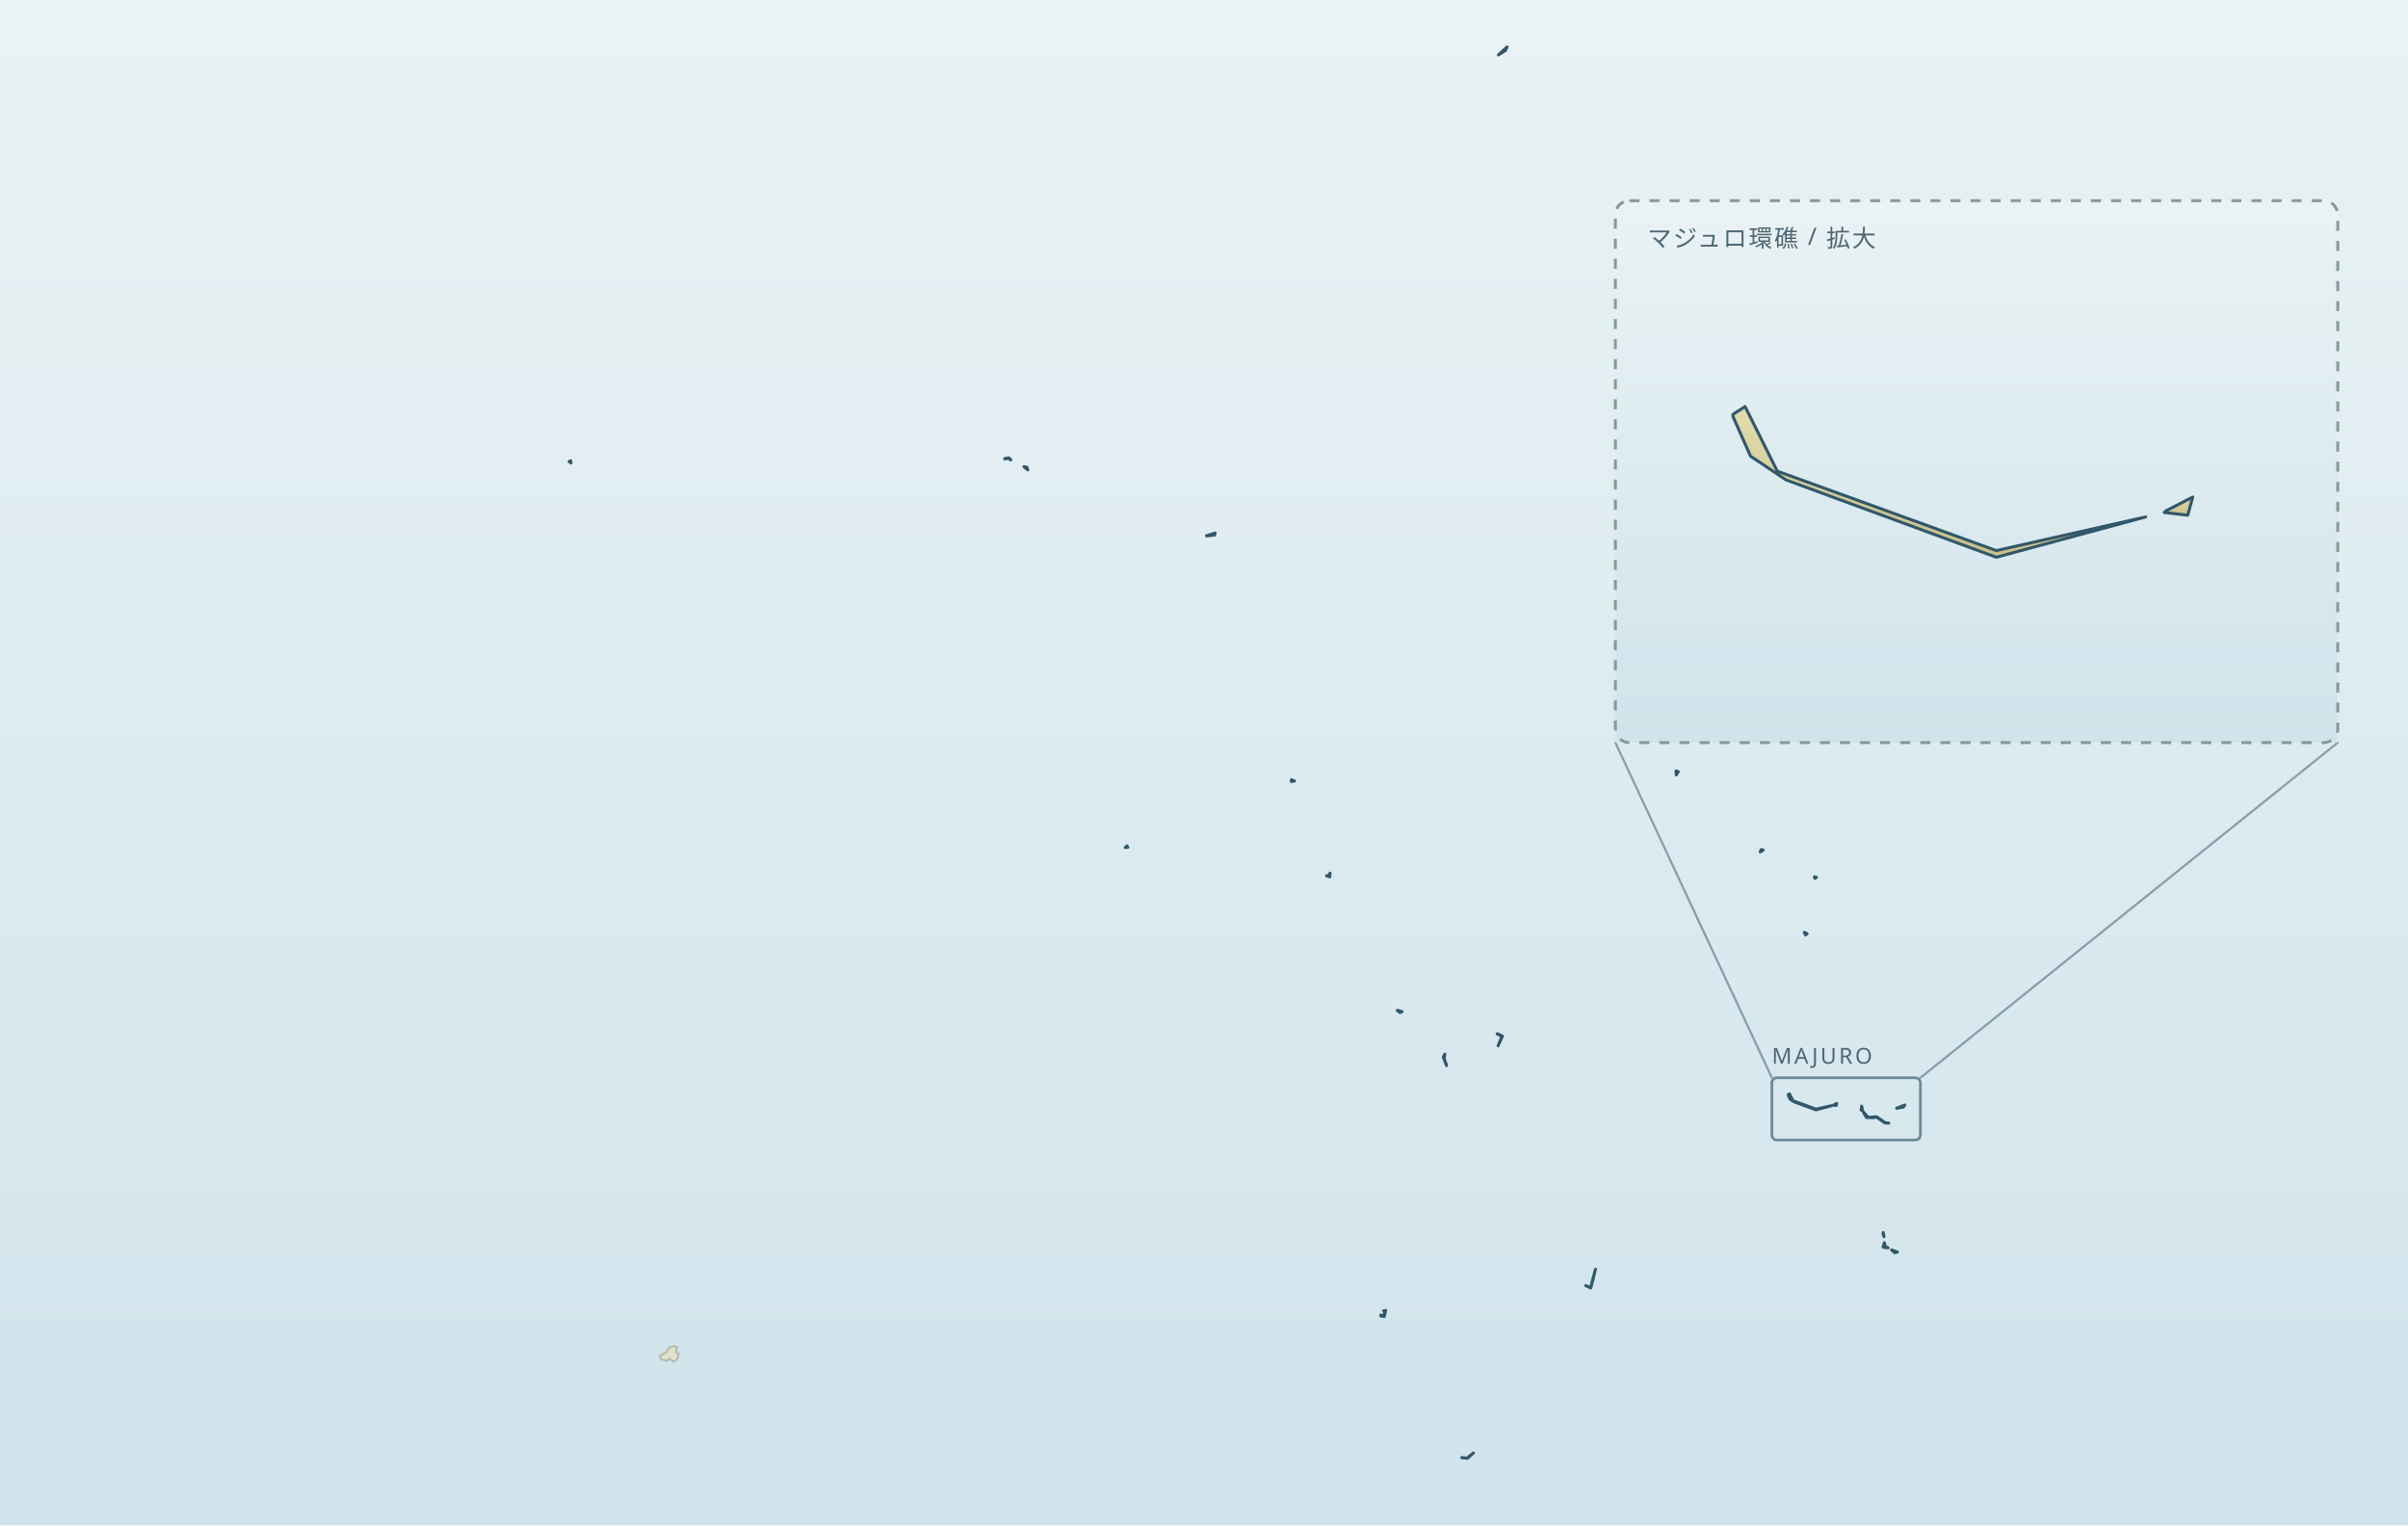
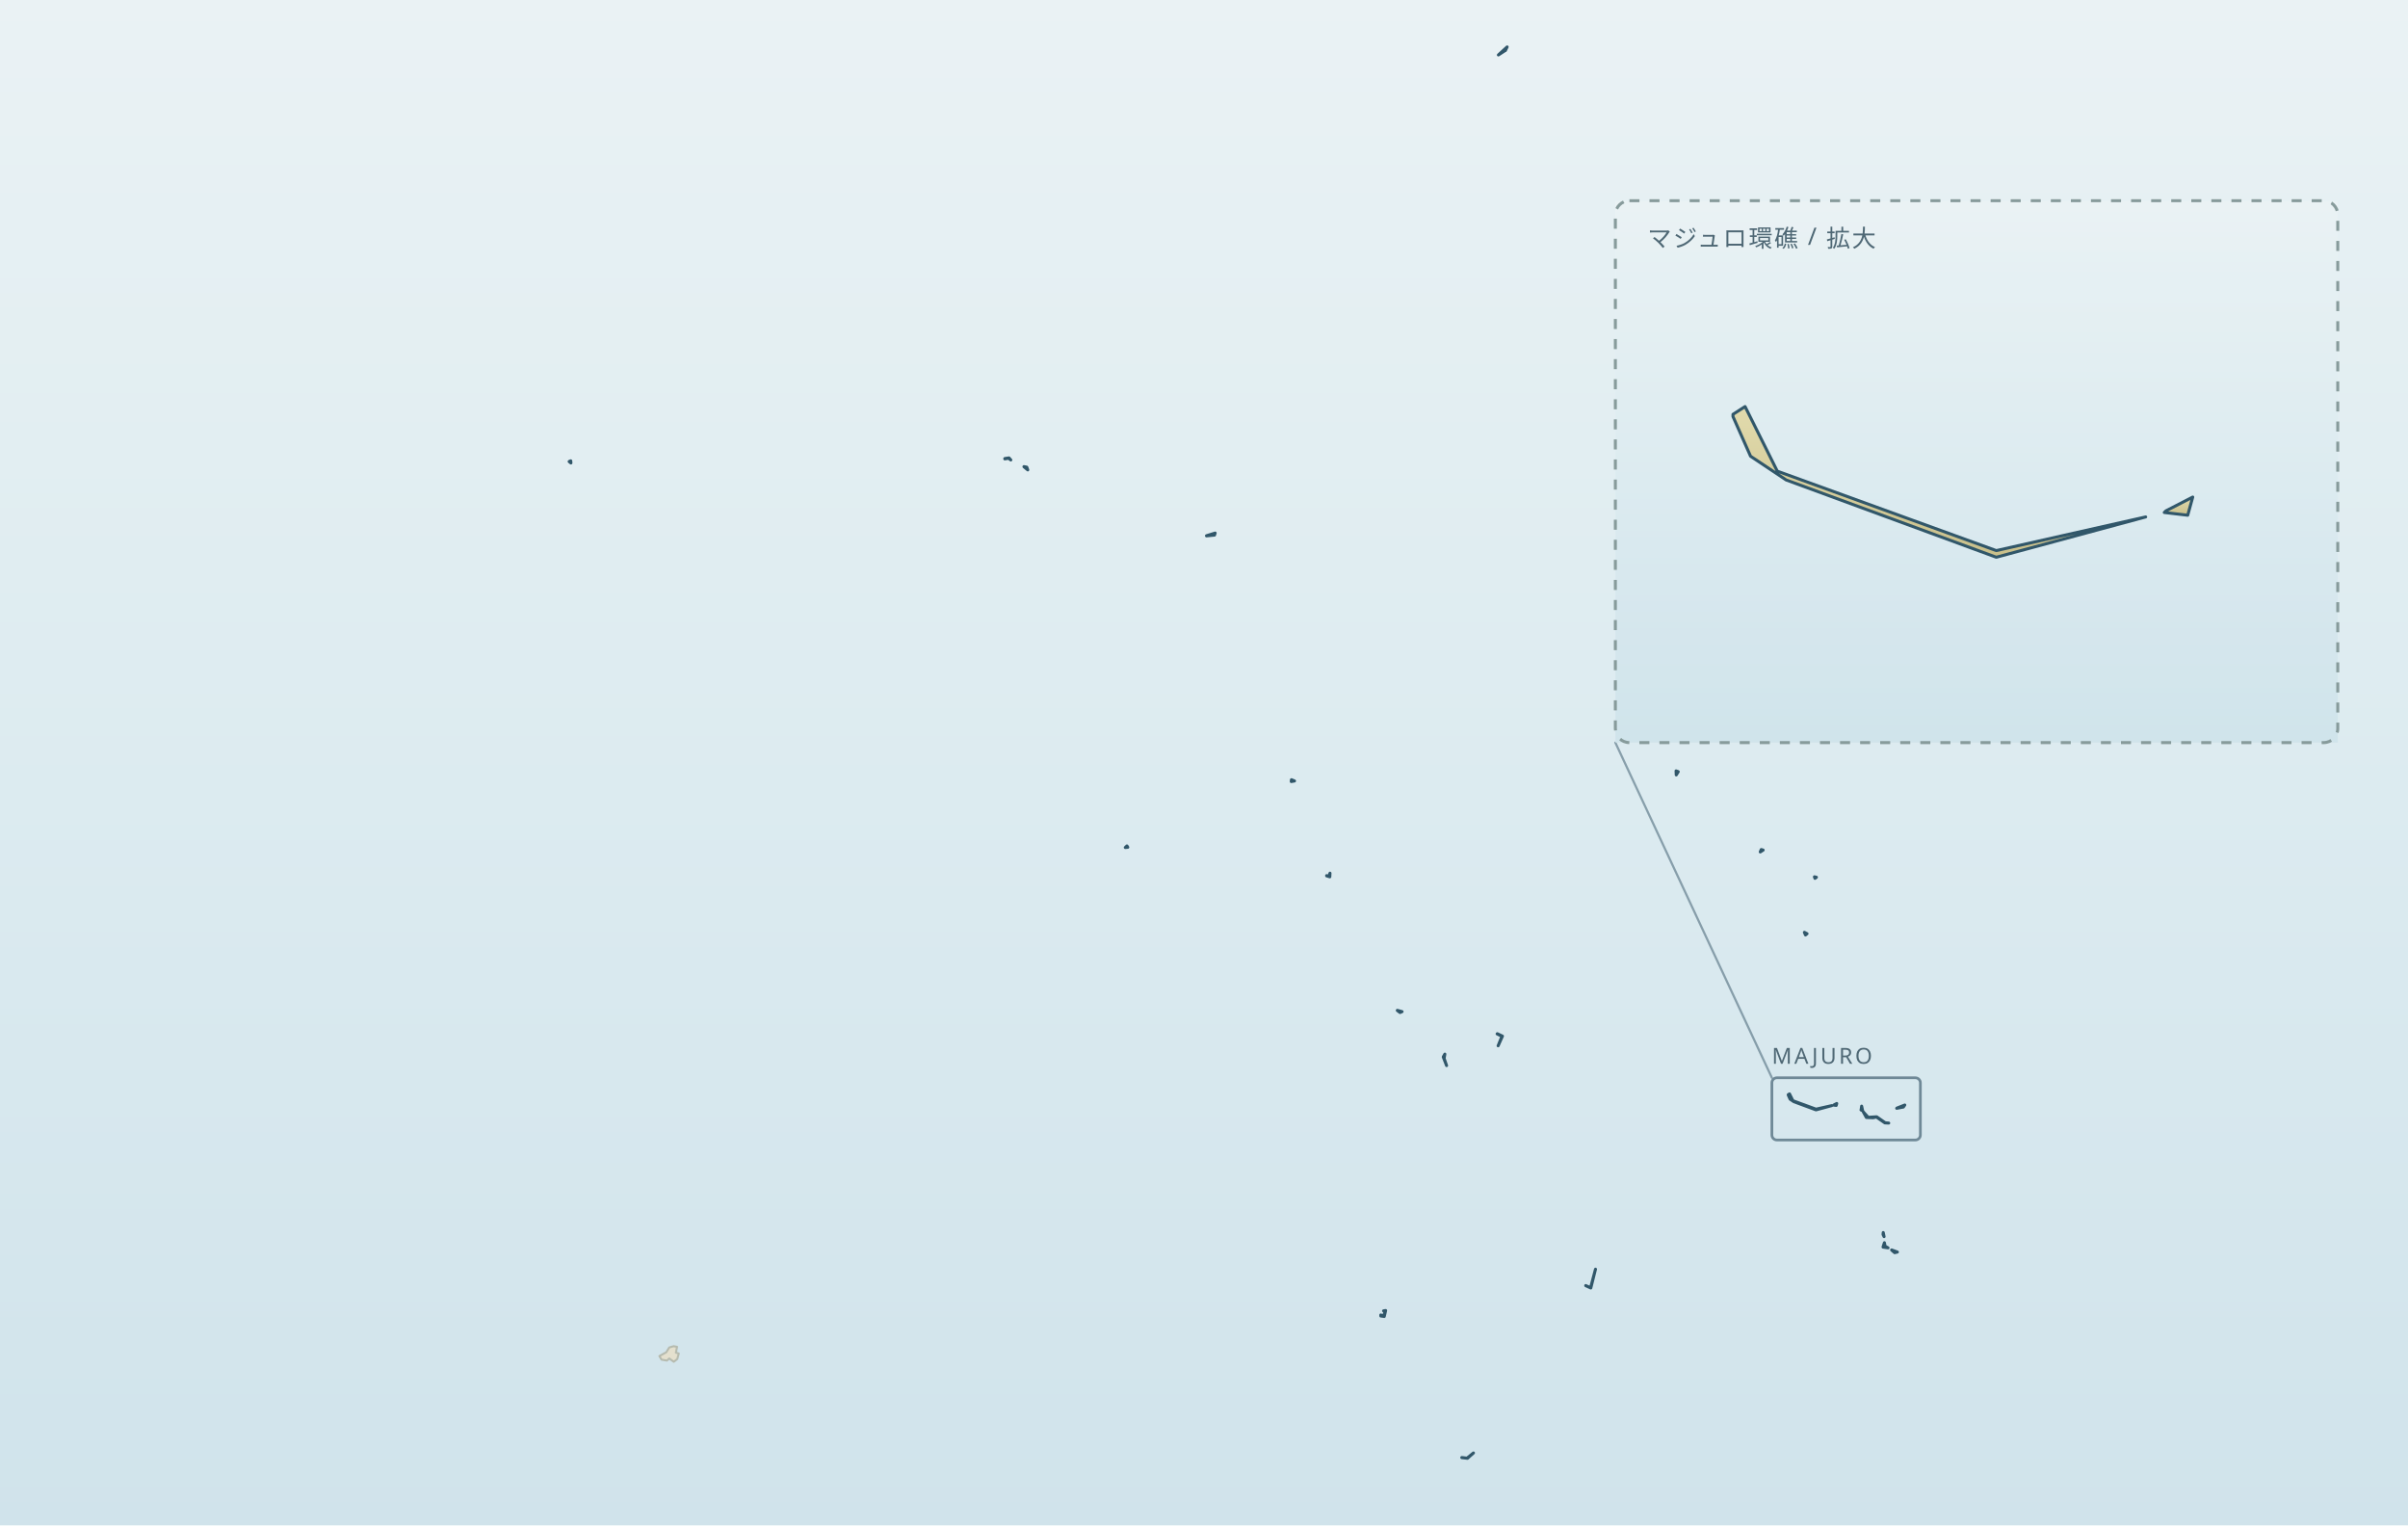
<svg xmlns="http://www.w3.org/2000/svg" viewBox="0 0 1200 760" role="img" aria-label="Marshall Islands map with enlarged Majuro inset" data-map-style="journey-atlas-map-v3-clean-background" data-map-projection="multi-region-local-equirectangular-fit-v1">
  <defs>
    <linearGradient id="sea" x1="0" y1="0" x2="0" y2="1">
      <stop offset="0" stop-color="#eaf2f4" />
      <stop offset="0.52" stop-color="#dcebf0" />
      <stop offset="1" stop-color="#d0e3eb" />
    </linearGradient>
    <linearGradient id="land" x1="0" y1="0" x2="0" y2="1">
      <stop offset="0" stop-color="#e2dbad" />
      <stop offset="0.55" stop-color="#d4cc9b" />
      <stop offset="1" stop-color="#c8bf8a" />
    </linearGradient>
  </defs>
  <rect x="0" y="0" width="1200" height="760" fill="url(#sea)" />
  <g id="main-land">
    <path d="M 335.77 670.72 L 335.94 670.78 L 337.41 671.04 L 336.83 673.96 L 338.27 674.37 L 337.52 677.12 L 335.77 678.50 L 333.52 676.85 L 332.37 677.90 L 329.66 677.44 L 328.60 675.65 L 332.02 673.76 L 333.52 671.36 Z" fill="#e4e0ce" stroke="#b6bbaf" stroke-width="1" stroke-linejoin="round" />
    <path d="M 891.14 545.54 L 891.14 545.43 L 891.78 545.02 L 893.47 548.43 L 904.99 552.64 L 912.85 550.86 L 904.99 552.99 L 893.94 548.90 L 892.07 547.64 Z" fill="url(#land)" stroke="#31576a" stroke-width="1.5" stroke-linejoin="round" />
    <path d="M 933.43 556.90 L 933.31 556.90 L 930.09 556.78 L 928.56 554.01 L 930.99 556.70 L 935.21 556.43 L 939.47 559.41 L 941.23 559.56 L 939.30 559.47 L 935.10 556.55 Z" fill="url(#land)" stroke="#31576a" stroke-width="1.5" stroke-linejoin="round" />
    <path d="M 746.08 515.13 L 746.16 515.04 L 748.73 516.24 L 746.57 521.06 L 748.49 516.30 Z" fill="url(#land)" stroke="#31576a" stroke-width="1.5" stroke-linejoin="round" />
    <path d="M 790.23 640.57 L 790.23 640.52 L 792.65 641.62 L 795.10 632.37 L 792.76 641.74 Z" fill="url(#land)" stroke="#31576a" stroke-width="1.5" stroke-linejoin="round" />
    <path d="M 728.46 726.26 L 728.46 726.20 L 731.08 726.52 L 734.28 723.93 L 731.31 726.58 Z" fill="url(#land)" stroke="#31576a" stroke-width="1.5" stroke-linejoin="round" />
    <path d="M 688.11 655.69 L 688.11 655.17 L 689.44 655.76 L 690.24 653.59 L 689.49 653.12 L 690.52 652.95 L 689.83 655.92 Z" fill="url(#land)" stroke="#31576a" stroke-width="1.5" stroke-linejoin="round" />
    <path d="M 938.41 621.37 L 938.41 621.25 L 939.07 619.18 L 939.38 620.90 L 940.88 621.72 Z" fill="url(#land)" stroke="#31576a" stroke-width="1.5" stroke-linejoin="round" />
    <path d="M 719.25 526.69 L 719.25 526.57 L 720.03 525.20 L 719.66 527.33 L 720.89 530.92 Z" fill="url(#land)" stroke="#31576a" stroke-width="1.5" stroke-linejoin="round" />
    <path d="M 750.19 25.19 L 750.07 25.19 L 746.71 27.38 L 751.06 23.38 Z" fill="url(#land)" stroke="#31576a" stroke-width="1.5" stroke-linejoin="round" />
    <path d="M 661.11 436.39 L 661.11 436.27 L 662.23 436.54 L 662.78 435.05 L 662.69 436.88 Z" fill="url(#land)" stroke="#31576a" stroke-width="1.5" stroke-linejoin="round" />
    <path d="M 601.24 266.99 L 601.24 266.93 L 605.56 265.59 L 605.24 266.61 Z" fill="url(#land)" stroke="#31576a" stroke-width="1.5" stroke-linejoin="round" />
    <path d="M 835.25 384.15 L 835.25 384.09 L 836.34 384.49 L 835.34 386.10 Z" fill="url(#land)" stroke="#31576a" stroke-width="1.5" stroke-linejoin="round" />
    <path d="M 945.20 552.20 L 945.28 552.11 L 949.23 550.56 L 948.51 551.58 Z" fill="url(#land)" stroke="#31576a" stroke-width="1.5" stroke-linejoin="round" />
    <path d="M 877.21 424.48 L 877.21 424.42 L 877.70 423.28 L 878.65 423.55 Z" fill="url(#land)" stroke="#31576a" stroke-width="1.5" stroke-linejoin="round" />
    <path d="M 510.28 232.55 L 510.28 232.49 L 511.69 232.76 L 512.18 234.13 Z" fill="url(#land)" stroke="#31576a" stroke-width="1.5" stroke-linejoin="round" />
    <path d="M 643.49 389.40 L 643.49 389.34 L 643.58 388.49 L 645.11 389.11 Z" fill="url(#land)" stroke="#31576a" stroke-width="1.5" stroke-linejoin="round" />
    <path d="M 899.20 464.58 L 899.20 464.52 L 900.52 465.22 L 899.75 465.84 Z" fill="url(#land)" stroke="#31576a" stroke-width="1.5" stroke-linejoin="round" />
    <path d="M 942.67 622.83 L 942.67 622.77 L 945.54 623.82 L 944.19 624.14 Z" fill="url(#land)" stroke="#31576a" stroke-width="1.5" stroke-linejoin="round" />
    <path d="M 904.21 436.92 L 904.21 436.86 L 905.19 437.09 L 904.47 437.64 Z" fill="url(#land)" stroke="#31576a" stroke-width="1.5" stroke-linejoin="round" />
    <path d="M 696.34 503.46 L 696.34 503.40 L 698.70 504.04 L 697.69 504.48 Z" fill="url(#land)" stroke="#31576a" stroke-width="1.5" stroke-linejoin="round" />
    <path d="M 927.41 553.02 L 927.47 552.96 L 927.73 551.12 L 928.22 553.42 Z" fill="url(#land)" stroke="#31576a" stroke-width="1.5" stroke-linejoin="round" />
    <path d="M 913.83 550.62 L 913.91 550.54 L 915.32 549.80 L 915.06 550.77 Z" fill="url(#land)" stroke="#31576a" stroke-width="1.5" stroke-linejoin="round" />
    <path d="M 283.64 229.98 L 283.64 229.93 L 284.42 229.61 L 284.51 230.68 Z" fill="url(#land)" stroke="#31576a" stroke-width="1.5" stroke-linejoin="round" />
    <path d="M 500.73 228.64 L 500.73 228.47 L 502.82 228.15 L 503.72 229.17 L 502.60 228.32 Z" fill="url(#land)" stroke="#31576a" stroke-width="1.5" stroke-linejoin="round" />
    <path d="M 560.77 422.26 L 560.85 422.18 L 561.60 421.47 L 562.03 422.15 Z" fill="url(#land)" stroke="#31576a" stroke-width="1.5" stroke-linejoin="round" />
    <path d="M 938.41 615.12 L 938.41 614.89 L 938.49 614.10 L 938.90 616.14 Z" fill="url(#land)" stroke="#31576a" stroke-width="1.5" stroke-linejoin="round" />
  </g>
  <g id="majuro-source-locator" aria-hidden="true" fill="none" stroke="#6f8997" stroke-linejoin="round" stroke-linecap="round">
    <rect x="883" y="537" width="74" height="31" rx="2.5" stroke-width="1.35" />
    <path d="M883,537 L805,370" stroke-width="1.1" opacity=".78" />
-     <path d="M957,537 L1165,370" stroke-width="1.1" opacity=".78" />
  </g>
  <text x="883" y="530" font-family="system-ui, sans-serif" font-size="11" letter-spacing="1.2" fill="#4f6875">MAJURO</text>
  <rect x="805" y="100" width="360" height="270" fill="url(#sea)" opacity="0.98" />
  <g id="majuro-detail" data-map-region="majuro">
    <path d="M 863.61 207.54 L 863.61 206.44 L 869.64 202.57 L 885.69 234.74 L 994.83 274.33 L 1069.27 257.56 L 994.83 277.64 L 890.11 239.14 L 872.37 227.31 Z" fill="url(#land)" stroke="#31576a" stroke-width="1.5" stroke-linejoin="round" />
    <path d="M 1078.54 255.34 L 1079.37 254.53 L 1092.73 247.65 L 1090.23 256.71 Z" fill="url(#land)" stroke="#31576a" stroke-width="1.5" stroke-linejoin="round" />
  </g>
  <g data-map-inset-frame="majuro" data-inset-purpose="enlargement">
    <rect x="805" y="100" width="360" height="270" rx="7" fill="none" stroke="#879b9b" stroke-width="1.5" stroke-dasharray="5 5" />
  </g>
  <g aria-hidden="true" font-family="system-ui, sans-serif" font-size="12" letter-spacing=".8" fill="#4f6875">
    <text x="821" y="123">マジュロ環礁 / 拡大</text>
  </g>
</svg>
